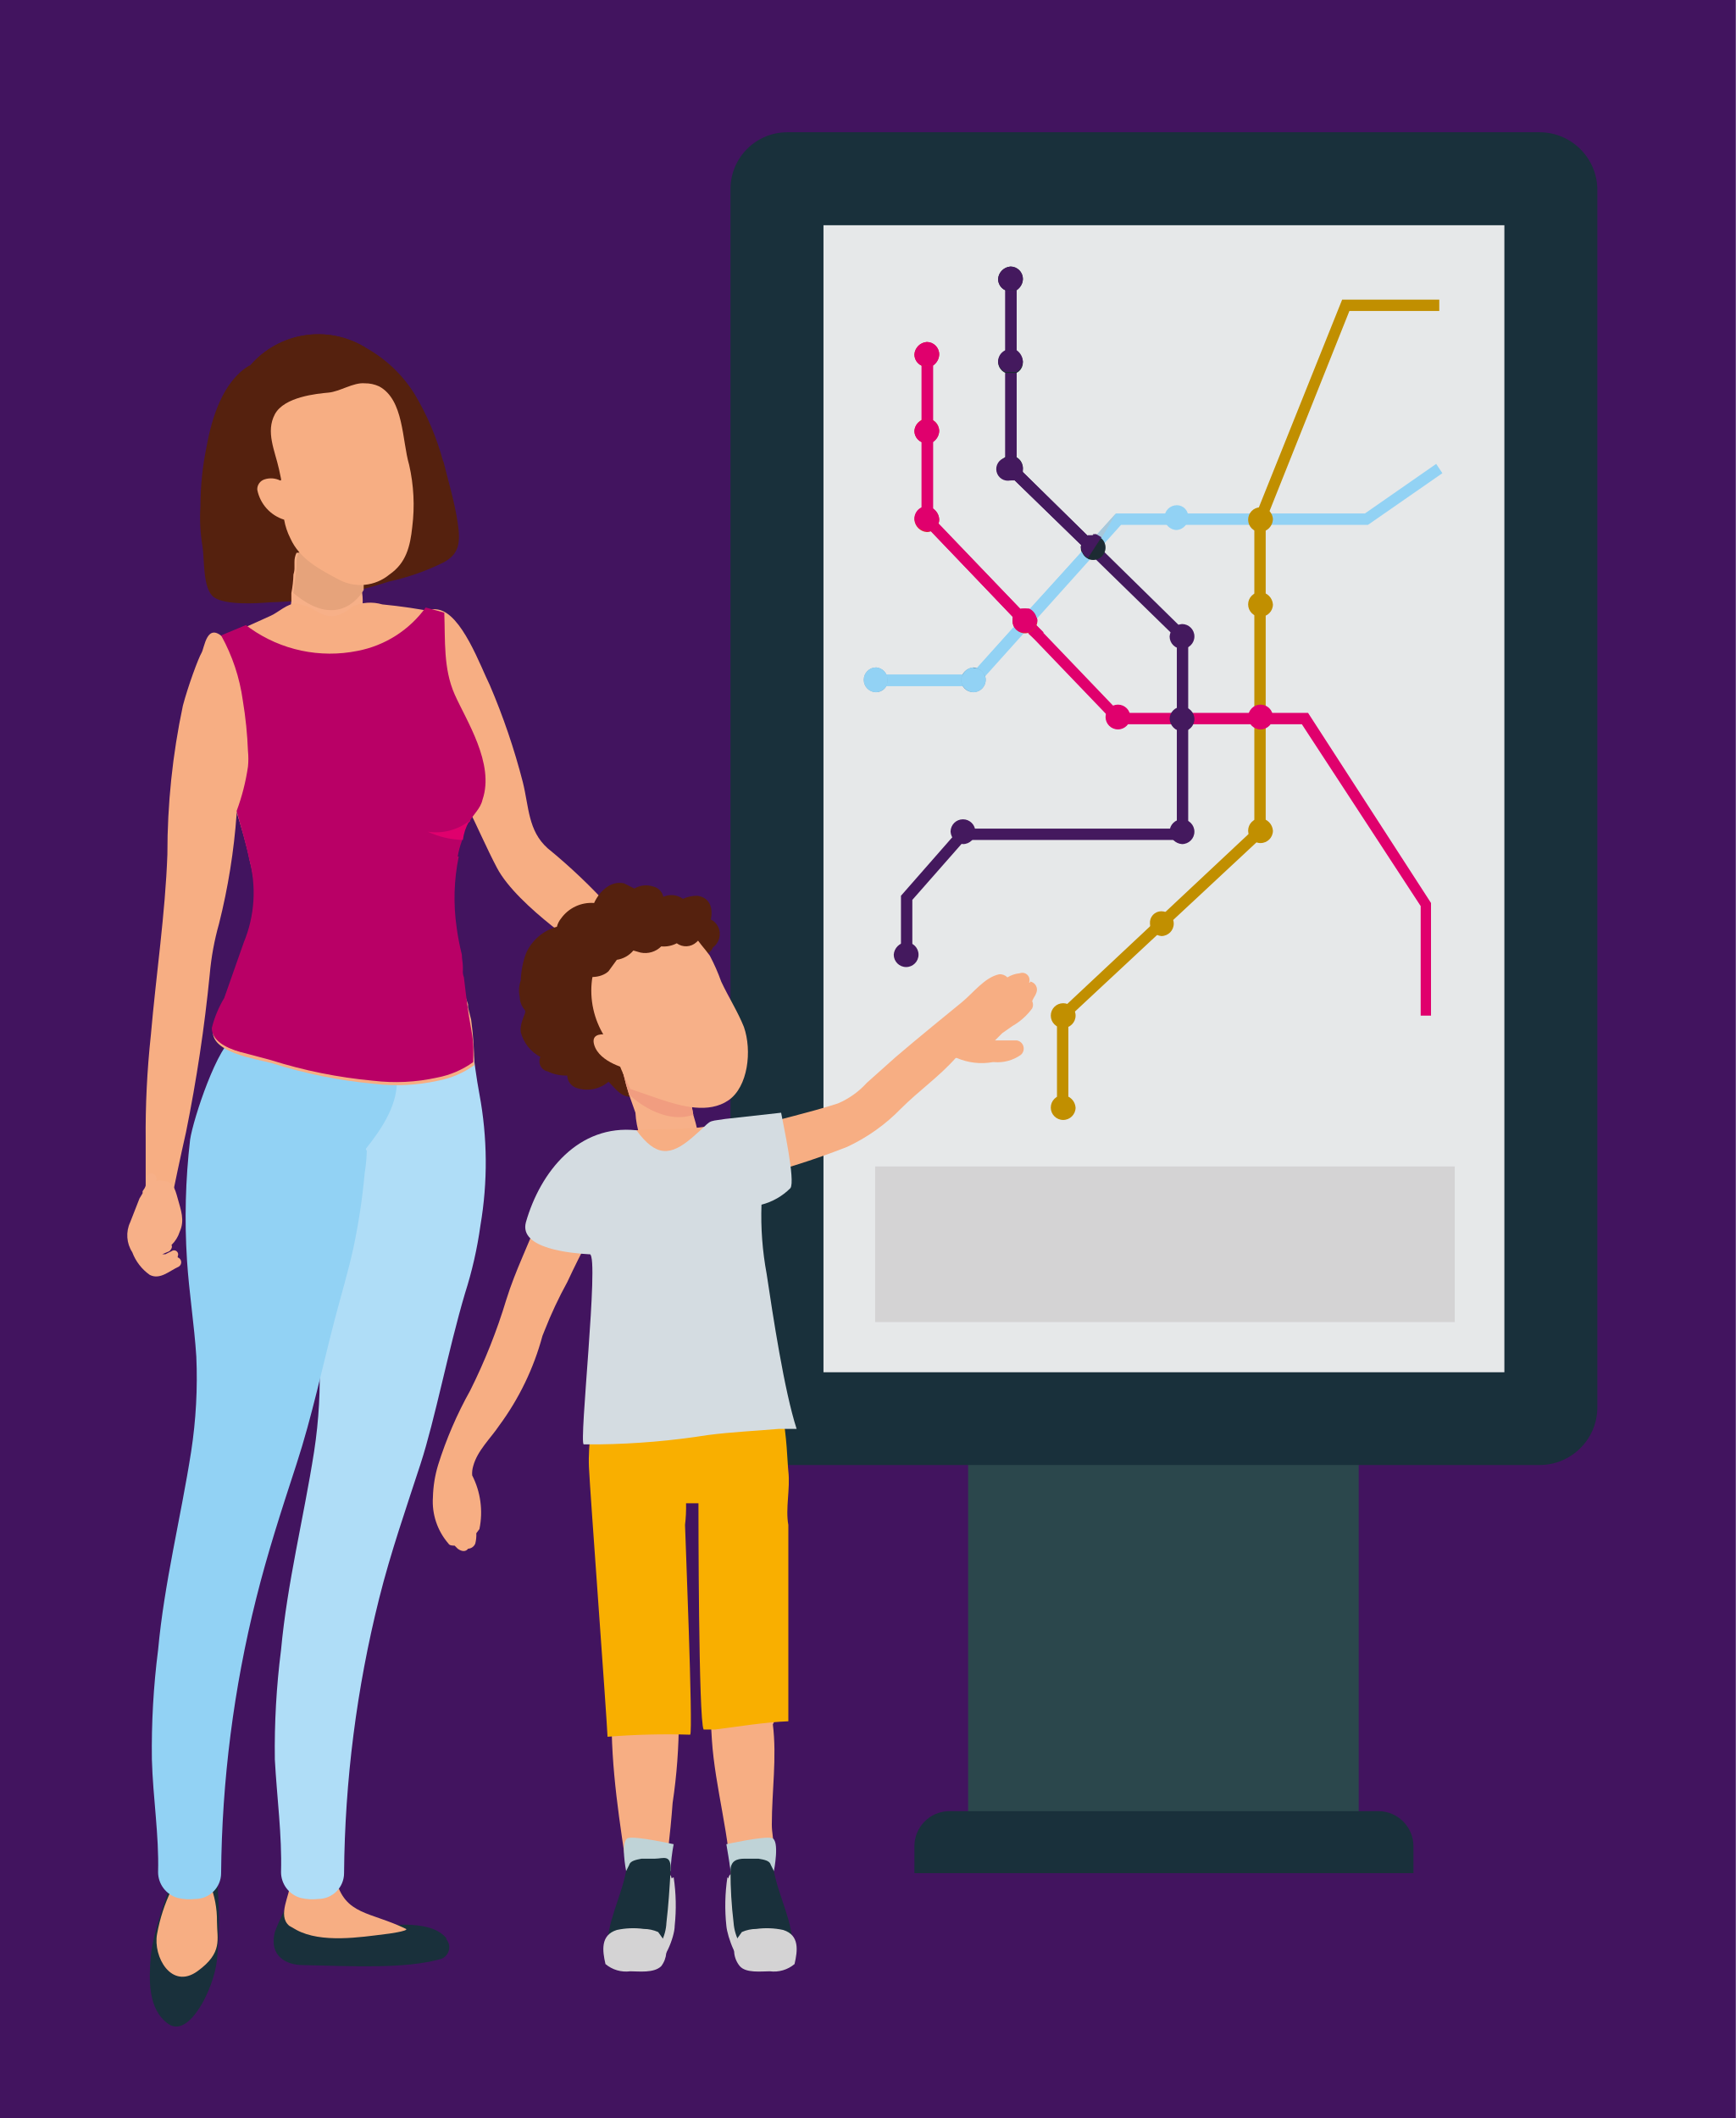
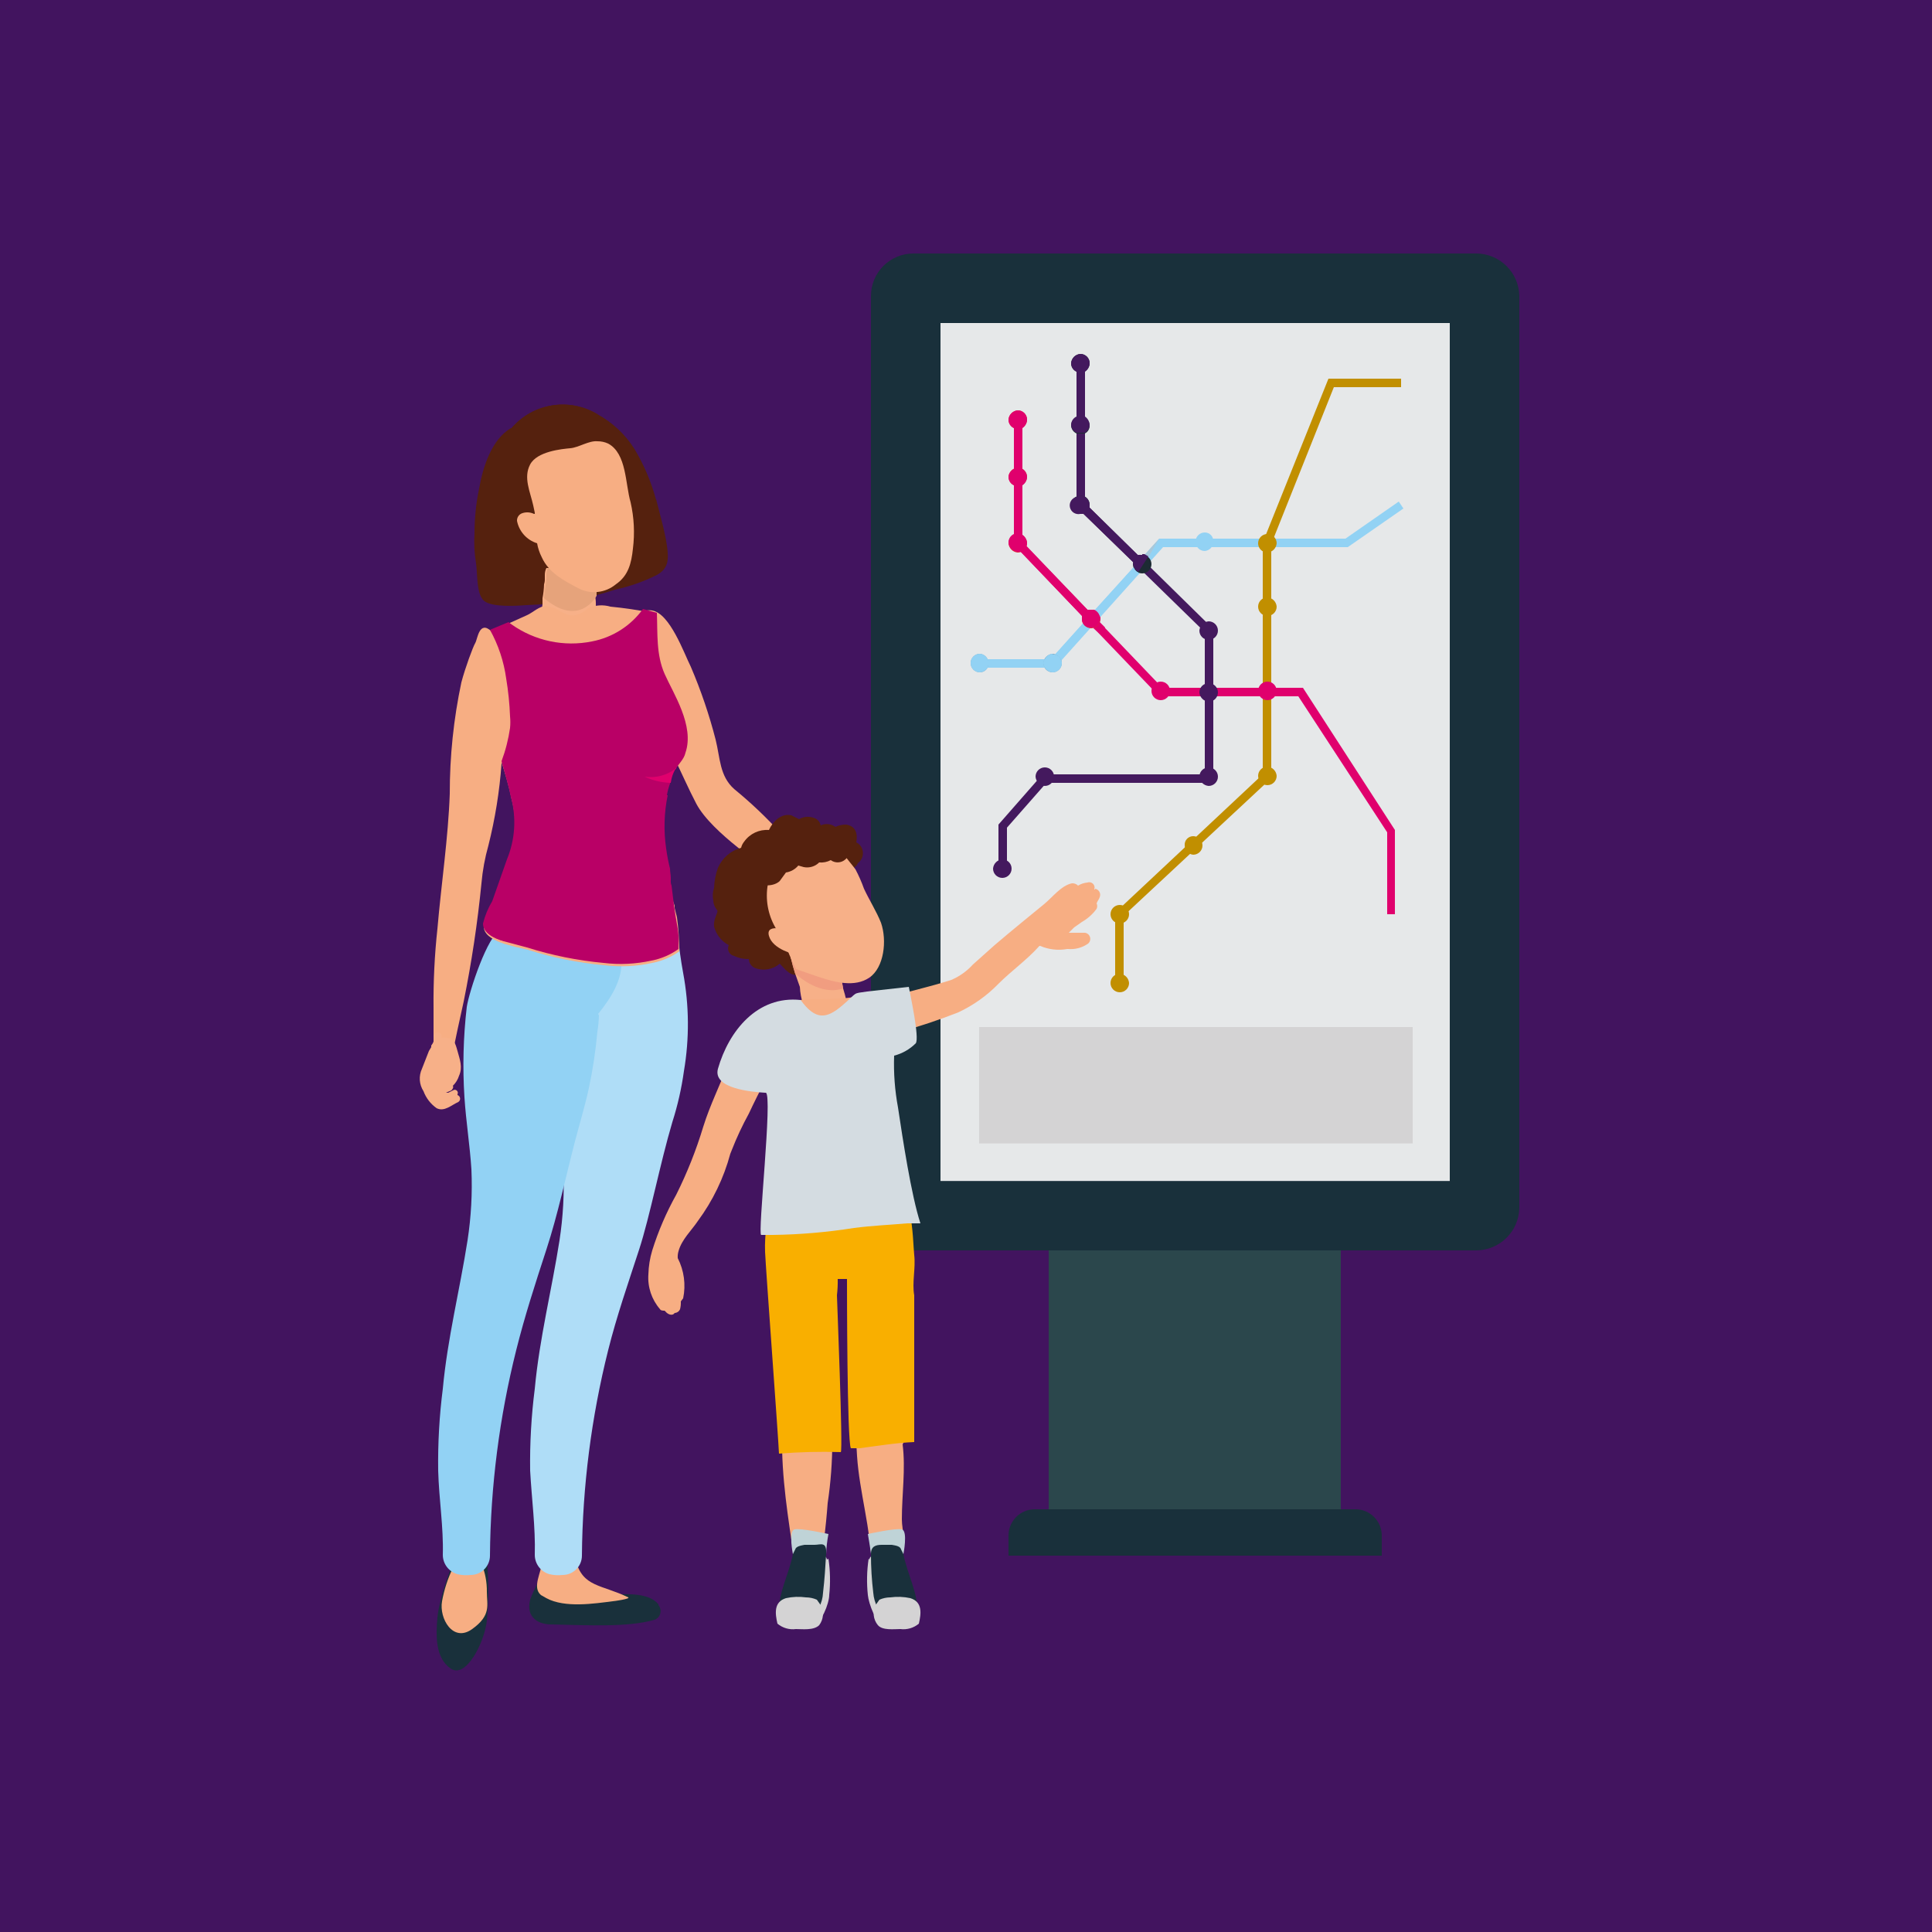
- <svg xmlns="http://www.w3.org/2000/svg" height="205" viewBox="0 0 168 205" width="168">
-   <g fill="none" transform="">
-     <path d="m0 0v205h168v-205z" fill="#42145f" />
-     <g transform="translate(12 12)">
+ <svg xmlns="http://www.w3.org/2000/svg" height="250" viewBox="0 0 250 250" width="250">
+   <g fill="none">
+     <path d="m0 0v250h250v-250z" fill="#42145f" />
+     <g transform="translate(54 32)">
      <path d="m81.7 105.4h37.8v57.99h-37.8z" fill="#2b474c" />
      <path d="m137 129.8h-72.8c-3.038 0-5.5-2.462-5.5-5.5v-118c0-3.038 2.462-5.5 5.5-5.5h72.8c3.054-0 5.545 2.446 5.6 5.5v118c-.055 3.054-2.546 5.5-5.6 5.5" fill="#19303b" />
      <path d="m67.7 9.8h65.9v111.02h-65.9z" fill="#e6e8e9" />
      <path d="m56.6 85.8.3.2c-.3 0-.4.2-.6.3h-.2c-.3-.1-1.1-.2-1-.6s1.2-.1 1.5.2" fill="#f7b088" />
      <path d="m57 88.9c.7-.6 1.9-.9 2-2-.155-.942-.532-1.833-1.1-2.6-.532-.885-1.469-1.448-2.5-1.5-.785-.198-1.591-.298-2.4-.3h-1.9c-.5-.3-.9.5-.4.8h.1c-.204.185-.344.43-.4.7-.3.8.4 1.4.9 1.9s1.5 1.7 2.6 1.8h1.7c.1.2.4.2.6.1l.6-.5-.2.2-.5.5c-.4.2-.2.7.1.8s.4.7.8.4" fill="#f7b088" />
      <path d="m31.2 175.6c-1.6-2-6.3-1.2-8.4-.9-.787.182-1.601.216-2.4.1-.4-.1-2.1-.3-2.1-.8.003-.515-.387-.948-.9-1 .133-.444-.027-.924-.4-1.2h-.1c-.4-.3.1-1.2-.2-1s-1.8 3.3-2.1 4.2c-.6 2.4 1.2 3.2 2.7 3.2 4.8.1 9.9.4 13.4-.6.367-.136.644-.442.744-.82.1-.378.008-.781-.244-1.08" fill="#19303b" />
      <g transform="translate(2 168)">
        <path d="m14.7 6.8c2.4 1.3 6.2.7 8.6.4.1 0 2.3-.3 2-.5-3.5-1.7-5.9-1.3-6.8-4.8-.083-.608-.642-1.033-1.25-.95s-1.033.642-.95 1.25c0-.608-.492-1.1-1.1-1.1s-1.1.492-1.1 1.1c0 1.2-1.3 3.2-.1 4.2z" fill="#f7ae83" />
        <path d="m7 1.9c-.1-.6-.5 1.3-.9 1.3-.833-.117-1.679-.083-2.5.1-.1-.7.2-2.7-.4-2.1s-2.4 5.8-2.6 8.1-.3 5.2 1.7 6.6 4.4-3.4 4.7-6.2c.25-2.594.25-5.206 0-7.8" fill="#19303b" />
      </g>
      <path d="m8.3 170.3c-.3-.6-.8-1-1.5-.6s-.9-.6-1.2-.5-.8 1.2-1 1.7c-.661 1.363-1.132 2.81-1.4 4.3-.4 2.2 1.4 5.4 3.9 3.6s1.9-3.1 1.9-4.8c.016-1.268-.222-2.526-.7-3.7" fill="#f7ae83" />
      <path d="m34.5 106.6c.717-4.206.684-8.506-.1-12.7-.3-1.6-.5-3.2-.7-4.8-.936-.618-1.944-1.122-3-1.5-1.707-.73-3.652-.657-5.3.2l-.5.3c-.73-.238-1.525-.165-2.2.2-1.7.7-2.6 2.5-3.2 4.1-.601 1.92-1.003 3.897-1.2 5.9-.451 3.883-.551 7.799-.3 11.7.2 3.1.7 6.2.9 9.3.136 3.076-.032 6.157-.5 9.2-1 6.4-2.6 12.7-3.2 19.2-.449 3.515-.649 7.057-.6 10.6.2 3.7.7 7.3.6 10.9.002 1.165.778 2.186 1.9 2.5.556.132 1.132.166 1.7.1 1.381 0 2.5-1.119 2.5-2.5.077-8.97 1.219-17.899 3.4-26.6 1.1-4.4 2.6-8.7 4-13s2.7-11.1 4.3-16.5c.689-2.153 1.191-4.361 1.5-6.6" fill="#afddf7" />
      <path d="m23.5 99.4c-.017.704-.084 1.406-.2 2.1-.22 2.453-.587 4.891-1.1 7.3-.5 2.3-1.2 4.6-1.8 6.9-1.2 4.6-2.2 9.4-3.7 14s-2.8 8.6-3.9 13c-2.181 8.701-3.323 17.63-3.4 26.6 0 1.381-1.119 2.5-2.5 2.5-.568.066-1.144.032-1.7-.1-1.122-.314-1.898-1.335-1.9-2.5.1-3.6-.5-7.2-.6-10.9-.049-3.543.151-7.085.6-10.6.6-6.5 2.2-12.8 3.2-19.2.468-3.043.636-6.124.5-9.2-.2-3.1-.7-6.2-.9-9.3-.251-3.901-.151-7.817.3-11.7.3-2 2.7-9.3 4.4-10 .623-.295 1.318-.399 2-.3h.2l.5-.3c1.648-.857 3.593-.93 5.3-.2 1.857.446 3.469 1.593 4.5 3.2v.3l.2-.3c.258-.344.708-.485 1.116-.349.408.136.684.518.684.949h.1c.255-.029.511.053.702.225.191.172.3.417.298.675.2 2.6-1.4 5-3 7" fill="#92d2f4" />
      <path d="m30.9 32.6c.5 2 1.1 4 1.4 6s.1 3-1.3 3.8c-1.714.856-3.528 1.494-5.4 1.9-3.718 1.214-7.591 1.888-11.5 2-1.2.1-4.3.3-5.4-.5s-.9-3.7-1.1-4.9c-.216-1.288-.283-2.597-.2-3.9.002-1.949.203-3.892.6-5.8.5-2.8 1.6-6.3 4.1-7.8h.1c2.763-3.232 7.457-3.993 11.1-1.8 1.959 1.064 3.612 2.613 4.8 4.5 1.237 2.058 2.18 4.28 2.8 6.6" fill="#55210e" />
      <path d="m22.9 47.8c-1.4 1.3-4.4 1.8-5.7 0-.6 0-1.2-.6-1-1.6v-.8c.116-.593.183-1.196.2-1.8.075-.226.109-.463.1-.7v-.5c-.004-.311.064-.62.2-.9h.3v-.5c.4-1.3 1.7-1.1 1.9 0 .329.14.557.445.6.8v.2c.082.293.116.597.1.9h.1c.346-.222.799-.181 1.1.1h.5v-.6c.4-.9 1.5-.5 1.7.4.082.224.116.462.1.7-.082.293-.116.597-.1.9v.7c.087.428.12.864.1 1.3.117.504-.034 1.034-.4 1.4" fill="#f7b088" />
      <path d="m23.3 21.5c.366 1.733-.295 3.522-1.7 4.6-1.523 1.034-3.418 1.362-5.2.9-1.904-.488-3.485-1.812-4.3-3.6h.1c2.763-3.232 7.457-3.993 11.1-1.8" fill="#55210e" />
      <path d="m23.3 43.5c-.082.293-.116.597-.1.9v.7s-2.2 4.2-6.8.3c0-.3.3-2.3.3-2.5v-.5c-.004-.311.064-.62.2-.9h.1l2.5.6 2 .4 1.7.4c.082.224.116.462.1.7" fill="#e6a37b" />
      <path d="m24.7 25.4c-.438-.204-.917-.307-1.4-.3-1.1-.1-2.4.8-3.5.9s-4.3.4-5.2 2.1 0 3.5.4 5.3.1.7.2 1.1h-.1c-.468-.227-1.006-.263-1.5-.1-.433.136-.721.546-.7 1 .268 1.371 1.266 2.485 2.6 2.9.109.626.312 1.233.6 1.8.9 2 2.8 3 4.7 4 1.582.849 3.522.651 4.9-.5 1.6-1.1 2-2.7 2.2-4.6.251-2.002.149-4.033-.3-6-.7-2.4-.5-6.3-2.9-7.6" fill="#f7ae83" />
      <path d="m10.9 65c0-1.8.3-13.8-1.3-15.3s-1.8 1-2.1 1.5-1.3 3.2-1.8 5.1c-1.004 4.734-1.506 9.561-1.5 14.4-.2 5.7-1.1 11.7-1.6 17.5-.366 3.387-.533 6.793-.5 10.2v5.4c0 1 0 2.1.7 2.6s1.6-1.1 1.8-2.2.9-4.4 1.4-6.6c1.025-5.058 1.793-10.164 2.3-15.3.145-1.658.447-3.299.9-4.9.874-3.477 1.442-7.024 1.7-10.6z" fill="#f7ae83" />
      <path d="m41.4 77.6 1.3 1c1.7 1.4 3.4 2.8 5.1 4s4.3 4 4.9 2 .1-.6-.1-1.3c-1.2-2.7-3.5-5.2-5.5-7.4-1.884-2.084-3.924-4.023-6.1-5.8-1.9-1.7-1.8-4-2.4-6.4-.826-3.21-1.896-6.353-3.2-9.4-.9-1.8-2.7-6.9-5-7.3s-1.3 2.6-.5 3c-.332 1.95-.366 3.94-.1 5.9-.133.244-.169.53-.1.8.79 3.229 1.965 6.351 3.5 9.3 1 2 1.9 4.1 2.9 6s3.3 4 5.3 5.6" fill="#f7ae83" />
      <path d="m33.3 85.2c-.5-1.5-1.2-3-1.8-4.5-.533-1.748-.769-3.574-.7-5.4.2-3.4 1.2-6.6 1.8-9.9 0-.2.1-.4.1-.6v-1.1c.016-.403-.017-.806-.1-1.2v-.4c-.3-1.6-.8-3.1-1.2-4.7-1.023-3.262-1.364-6.7-1-10.1-1.785-.357-3.588-.624-5.4-.8-.96-.281-1.988-.21-2.9.2-.449.43-1.0.739-1.6.9-1.2.2-1.8-.5-2.7-.9l-1.1-.3c-.9 0-1.8.9-2.5 1.2l-5.1 2.3c-.851.252-1.452 1.013-1.5 1.9-.1 1.3.6 2.6.8 3.9.153 1.821.454 3.627.9 5.4.8 3.5 2.2 6.8 2.9 10.3.739 2.68.563 5.531-.5 8.1l-1.9 5.4c-.543.901-.948 1.879-1.2 2.9-.1 2.1 4.2 2.7 5.7 3.1 3.219 1.02 6.538 1.691 9.9 2 2.069.252 4.165.15 6.2-.3 1.262-.239 2.457-.751 3.5-1.5-0-1.472-.1-2.942-.3-4.4l-.3-1.2" fill="#f7ae83" />
      <path d="m32.4 70.9c-.468 2.271-.536 4.606-.2 6.9.118.875.285 1.743.5 2.6 0 .4.1.8.1 1.2v.3c-.023.238.011.478.1.7.2 1.7.4 3.4.7 5s.2 2.1.2 3.2c-1.043.749-2.238 1.261-3.5 1.5-2.035.45-4.131.552-6.2.3-3.362-.309-6.681-.98-9.9-2l-3-.8c-1.4-.4-2.7-1.1-2.7-2.3.252-1.021.657-1.999 1.2-2.9l1.9-5.4c1.063-2.569 1.239-5.42.5-8.1-.3-1.5-.8-3.1-1.2-4.6.518-1.39.887-2.832 1.1-4.3.05-.499.05-1.001 0-1.5-.062-1.642-.229-3.279-.5-4.9-.303-2.212-1.015-4.348-2.1-6.3l2.4-1 .4.3c3.015 2.136 6.778 2.932 10.4 2.2 2.655-.507 5.016-2.01 6.6-4.2l1.8.5c.1 2.7-.1 5.4 1 7.9s3.9 6.7 2.7 10.2c-.2.9-.9 1.4-1.3 2.2h-.1c-.318.554-.522 1.166-.6 1.8-.18.486-.314.989-.4 1.5" fill="#b90066" />
      <path d="m33.5 67.5h-.1c-.318.554-.522 1.166-.6 1.8-1.176-.031-2.333-.304-3.4-.8 1.46.221 2.946-.178 4.1-1.1" fill="#e0006d" />
      <path d="m14.6 69.7c.7 3.4.9 8.9 0 11.1l-3.3 9c-1.4-.4-2.7-1.1-2.7-2.3.252-1.021.657-1.999 1.2-2.9l1.9-5.4c1.063-2.569 1.239-5.42.5-8.1-.3-1.5-.8-3.1-1.2-4.6.518-1.39.887-2.832 1.1-4.3-.1.5.2 5.9 2.5 6.2 1.327.187 2.673.187 4 0-1.062 1.026-2.538 1.505-4 1.3" fill="#b90066" />
      <g fill="#f7b088" transform="translate(0 101)">
        <path d="m3.3 6.3c.3.1.1.8 0 1.2v.2l-.6.3v-.3c-.1-.4 0-1.5.6-1.4" />
        <path d="m5.2 8.6c.086-.167.045-.371-.099-.491-.144-.12-.352-.124-.501-.009l-.6.3h-.3l.7-.3c.2-.2.3-.4.2-.6.371-.36.646-.807.8-1.3.5-1.1.1-2.1-.2-3.2s-.5-1.6-1.3-1.7-.5 0-.8 0c.102-.21.045-.463-.138-.609s-.442-.146-.624 0-.24.398-.138.609c-.021.244-.089.482-.2.7l-.2.3v.2l-.3.5-.9 2.3c-.437.937-.362 2.032.2 2.9.332.888.924 1.655 1.7 2.2 1 .5 1.9-.4 2.8-.8.165-.101.258-.289.236-.482s-.152-.356-.336-.418" />
      </g>
      <path d="m62.9 154.7c-.567-4.752-.534-9.556.1-14.3.8-6.4 1-12.3-.4-18.7-.369-.501-.848-.911-1.4-1.2-.389-.237-.864-.284-1.292-.128-.428.156-.762.497-.908.928-.373-.005-.733.139-1 .4l-.6.8c-.636-.289-1.387-.024-1.7.6l-.3.5c-.356-.387-.88-.573-1.4-.5-.251-.434-.592-.809-1-1.1l-3-1.5c-.75-.42-1.559-.723-2.4-.9-1.9 4.7-2.7 8.4-1.6 13.5.753 2.765 1.354 5.569 1.8 8.4.6 4-.6 8.1-.6 12.1-.1 5.6.8 10.9 1.6 16.3v.6c.052.513.485.903 1 .9h.3c.415.226.924.186 1.3-.1.382-.281.719-.618 1-1 .4-.6.2-2.8.3-3.6s.3-2.8.4-4.2c.402-2.681.603-5.389.6-8.1-.1-2.8-.2-5.7-.1-8.5s.3-4.2.4-6.3-.2-5.1.1-7.6c-.1.6 2.1.6 2.2 2s.1 5.7.1 8.5v.3c0 4.5.2 9 .5 13.6s1.8 9.5 1.9 14.3c.7 1.1 1.8 1.1 3.2-1.3s.7-3.2.7-4.8c0-3.2.5-6.5.1-9.7z" fill="#f7ae83" />
      <path d="m46.8 156.1c2.661-.217 5.332-.283 8-.2.3-.3-.5-19.9-.5-20.3.083-.697.116-1.399.1-2.1h1.2c0 1 0 21 .5 21.9h1.1c2.4-.3 4.7-.7 7.1-.8v-19c-.3-1.6.2-3.5 0-5.2s-.1-10.3-4.1-10.2c-1.5.1-3 .7-4.5.9-1.179.281-2.388.416-3.6.4h-3.1c-.68-.04-1.361.062-2 .3-.424-.141-.892-.054-1.237.23-.345.284-.52.726-.463 1.17.1 2.3-.4 4.5-.3 6.8s1.7 23.8 1.8 26.1" fill="#f9af00" />
      <path d="m50.8 75.5h-.8l.3-.2c.4-.1.5 0 .5.3" fill="#4d2a1d" />
      <path d="m48.1 75.1-.2.4h-.8c.181-.254.421-.461.7-.6.4-.1.4.1.3.2" fill="#4d2a1d" />
      <path d="m57.5 77.7c-.147-.306-.394-.553-.7-.7.2-1 0-2.1-1.3-2.3-.483-.007-.962.096-1.4.3-.551-.403-1.277-.48-1.9-.2-.107-.501-.499-.893-1-1-.601-.195-1.257-.122-1.8.2l-1-.5c-1.3-.3-2.4.8-2.9 1.9-1.256-.094-2.469.475-3.2 1.5-.192.233-.329.507-.4.8-1.342.368-2.445 1.324-3 2.6-.301.835-.47 1.713-.5 2.6-.183.513-.218 1.068-.1 1.6.005.355.109.701.3 1 .2.3.3.3.2.6s-.5 1.1-.4 1.8c.269 1.031.958 1.902 1.9 2.4-.128.276-.124.596.012.869.136.273.389.468.688.531.592.284 1.244.421 1.9.4.016.55.376 1.031.9 1.2 1.067.359 2.244.131 3.1-.6.5.5 1 1.2 1.7 1.4s1-.1 1.5-.4c.377-.27.779-.504 1.2-.7h.1c1.7-.4 1.6-2.5.1-3.2s-4.2-2.7-4.7-5.4c-.133-.994-.166-1.999-.1-3-.011-.484.092-.963.3-1.4.045-.221.194-.408.4-.5.524-.169.884-.65.9-1.2.231.168.517.24.8.2.415-.014.793-.241 1-.6v.2c-.1.7.4 1.2 1.1.9.309-.19.553-.469.7-.8h1.1c-.05.252.025.512.2.7.189.252.485.4.8.4s.611-.148.8-.4l.5.2h-.1c-.5.4 0 1.3.6 1.3.282.114.605.033.8-.2.185-.118.325-.294.4-.5.631-.456.842-1.3.5-2" fill="#55210e" />
      <path d="m55.8 99.1c-.034.795-.616 1.46-1.4 1.6-1.3.3-2.6.4-3.5-.7-.833-1.287-1.316-2.769-1.4-4.3l-.6-1.7-.3-1-.3-1.2v-.3l-.2-.4c-1.1-1.9 1.9-3.5 3-1.6v.2c.802-.458 1.824-.192 2.3.6.807 1.785 1.378 3.668 1.7 5.6.329 1.044.563 2.115.7 3.2" fill="#f7b088" />
      <path d="m55.1 95.9c-2.9 1-5.8-1.6-5.8-1.6l-.4-.3-.3-1-.3-1.2v-.3l-.2-.4c-1.1-1.9 1.9-3.4 3-1.6v.2c.802-.458 1.824-.192 2.3.6.807 1.785 1.378 3.668 1.7 5.6" fill="#f19d80" />
      <path d="m60 87.4c-.6-1.5-1.5-2.9-2.2-4.4-.306-.859-.674-1.694-1.1-2.5-.5-.7-1.1-1.3-1.5-2-.279-.715-1.082-1.072-1.8-.8l-.4.2c-.822-.454-1.781-.596-2.7-.4-2.623.526-4.628 2.651-5 5.3-.253 1.917.172 3.862 1.2 5.5.411.345.722.794.9 1.3.448 1.301.982 2.57 1.6 3.8l2.9 1c2.1.7 4.7 1.4 6.6.1s2.3-4.8 1.5-7.1" fill="#f7b088" />
      <path d="m48.3 88.5s-3.3-1.2-2.8.6 3.4 2.4 3.4 2.4z" fill="#f7b088" />
      <path d="m61.7 103.9.2-.5-1.6-2.2c-.981-1.426-1.692-3.018-2.1-4.7-2.4 1.1-6.2.6-8.6.9-1.762.014-3.488.497-5 1.4-1.27.821-2.304 1.958-3 3.3-.612 1.22-1.114 2.491-1.5 3.8-.9 2.5-2.2 5-3.1 7.9-.914 3.028-2.085 5.972-3.5 8.8-1.278 2.287-2.316 4.7-3.1 7.2-.304 1.006-.472 2.049-.5 3.1-.116 1.64.423 3.258 1.5 4.5.1.2.4.2.6.2l.3.3c.4.3.8.3 1 0 .311-.016.584-.211.7-.5.083-.327.116-.664.1-1l.3-.4c.366-1.762.119-3.597-.7-5.2-.022-.304.012-.609.1-.9.4-1.5 1.7-2.7 2.5-3.9 1.931-2.612 3.356-5.563 4.2-8.7l.2-.5c.631-1.612 1.366-3.182 2.2-4.7.7-1.5 1.4-2.9 2.2-4.4.2 2.2.5 4.3.6 6.5l.3 4.4c.046 1.405.905 2.654 2.2 3.2 1.241.334 2.543.369 3.8.1.699-.127 1.374-.364 2-.7l1-.2c1.5-.3 4.5 0 6.5-.7-.744-3.486-1.146-7.036-1.2-10.6.1-2.2.1-3.8 1.4-5.7" fill="#f7ae83" />
      <path d="m87.7 83.1h-.1c.095-.257.032-.545-.161-.739-.194-.194-.482-.257-.739-.161-.425.04-.836.177-1.2.4-.208-.215-.502-.325-.8-.3-1.4.3-2.5 1.8-3.6 2.7s-4.3 3.5-6.4 5.3l-2.8 2.5c-.777.862-1.733 1.544-2.8 2-2.8.9-5.9 1.6-8.8 2.4-.64.039-1.282-.029-1.9-.2-.588-.165-1.218.044-1.591.527-.374.483-.417 1.145-.109 1.673-.257.344-.365.776-.3 1.2l.2 1c.149.694.793 1.166 1.5 1.1l.9 1.1c.268.465.763.752 1.3.752s1.032-.287 1.3-.752c.418-.643.722-1.354.9-2.1 2.543-.697 5.047-1.532 7.5-2.5 1.944-.906 3.707-2.16 5.2-3.7 1.7-1.7 3.7-3.1 5.3-4.9h.1c1.102.475 2.319.614 3.5.4h.1c.922.083 1.844-.165 2.6-.7.239-.203.336-.527.25-.829-.086-.301-.34-.525-.65-.571h-2.1l.7-.7 1-.7c.746-.427 1.393-1.006 1.9-1.7.108-.221.108-.479 0-.7.1-.3.3-.5.4-.8.095-.225.082-.481-.034-.695-.117-.214-.325-.363-.566-.405" fill="#f7ae83" />
      <path d="m65.1 126.3h-1.7c-2.3.2-4.6.3-6.9.6-3.474.552-6.983.853-10.5.9h-1.5c-.5 0 1.5-18.1.6-18.4h-.1c-1.6-.1-6.8-.5-6.1-3.1 1.4-4.9 5.1-9.5 10.7-8.9 1.9 2.6 3.3 2.5 5.4.7s1.2-1.5 3.2-1.8l5.4-.6c.2 1.1 1.4 6.6.9 7.3-.773.775-1.74 1.328-2.8 1.6-.079 2.245.089 4.492.5 6.7.6 4 1.7 11.3 2.9 15" fill="#d4dce1" />
      <path d="m52.9 169.1c.033-.873.133-1.742.3-2.6 0 0-3.6-.8-4.4-.6s-.2 3.2-.2 3.2z" fill="#bfd3d7" />
      <path d="m53 169.8c-.1-.9-1.6-.5-1.4.4v.3c0 .3.1.6.1.9v2.3c-.1.8-.1 1.5-.2 2.2v.6c-.7.2-.9 1.3-.1 1.5s1.9-2.5 1.9-3.6c.167-1.565.133-3.144-.1-4.7" fill="#d4d3d4" />
      <path d="m50.1 167.9c-.5.1-1.1.2-1.2.6l-.3.6c-.5 2.6-1.9 5-1.8 7.5l.3.4c.934.991 2.431 1.199 3.6.5 1.079-.807 1.739-2.054 1.8-3.4.2-1.7.3-3.3.4-5s-.7-1.2-1.5-1.2z" fill="#19303b" />
      <path d="m51.7 175c-.441-.195-.918-.298-1.4-.3-.866-.118-1.746-.085-2.6.1-1.6.5-1.4 2-1.1 3.3.666.56 1.537.814 2.4.7.8 0 2.3.2 3-.5.573-.752.651-1.77.2-2.6z" fill="#d4d3d4" />
      <path d="m58.7 169.1c0-.3-.4-2.6-.4-2.6s3.6-.8 4.4-.6.2 3.2.2 3.2z" fill="#bfd3d7" />
      <path d="m58.5 169.8c.1-.9 1.6-.5 1.4.4v1.2c-.101.763-.101 1.537 0 2.3-.038.739.029 1.48.2 2.2v.6h.1c.6.2.8 1.3 0 1.5s-1.8-2.5-1.9-3.6c-.167-1.565-.133-3.144.1-4.7" fill="#d4d3d4" />
      <path d="m61.4 167.9c.6.1 1.1.2 1.2.6l.3.6c.5 2.6 1.9 5 1.8 7.5l-.2.4c-.967 1.007-2.501 1.215-3.7.5-1.048-.833-1.7-2.065-1.8-3.4-.2-1.659-.3-3.329-.3-5 0-1 .6-1.2 1.4-1.2z" fill="#19303b" />
      <path d="m59.8 175c.441-.195.918-.298 1.4-.3.866-.118 1.746-.085 2.6.1 1.6.5 1.4 2 1.1 3.3-.666.56-1.537.814-2.4.7-.8 0-2.3.2-2.9-.5-.605-.731-.723-1.75-.3-2.6z" fill="#d4d3d4" />
      <path d="m55.8 76.7c-.265-.113-.571-.075-.8.1-1-.2-2.2-.4-2.9.1l-1.1-.2c-.336.028-.654.169-.9.4h-.8c-1.1-.6-2.8-.2-2.9 1-.301.153-.547.399-.7.7-.858.121-1.584.694-1.9 1.5-.276.215-.42.559-.379.906.041.348.261.649.579.794.5.8 2.2.7 2.9 0l.8-1.1c.625-.095 1.194-.415 1.6-.9l.7.2c.725.149 1.477-.076 2-.6.518.047 1.039-.057 1.5-.3.576.424 1.372.382 1.9-.1.6-.5 1.4-2.1.4-2.5" fill="#55210e" />
      <path d="m124.8 169.3h-48.3l0-2.6c-.001-1.839 1.461-3.346 3.3-3.4h41.6c1.878 0 3.4 1.522 3.4 3.4z" fill="#19303b" />
      <path d="m126.5 86.3h-1v-10.6l-11.5-17.6h-18l-18.8-19.6v-17.2h1.1v16.8l18.1 18.9h18.2l11.9 18.4z" fill="#e0006d" />
      <path d="m91.4 95.2h-1.1v-9.1l19.1-17.9v-30l8.5-21.2h9.4v1.1h-8.7l-8.1 20.3v30.3l-19.1 17.8z" fill="#c18f00" />
      <path d="m76.3 80.4h-1.1v-5.7l5.7-6.5h21v-18.4l-16.6-16.2v-18.6h1.1v18.1l16.6 16.3v19.9h-21.6l-5.1 5.8z" fill="#44195e" />
      <path d="m82.5 54.4h-10.1v-1.1h9.6l14-15.6h24.1l6.9-4.8.6.9-7.2 5h-23.9z" fill="#92d2f4" />
      <path d="m78.9 38.3c0 .663-.537 1.2-1.2 1.2-.642-.048-1.152-.558-1.2-1.2 0-.663.537-1.2 1.2-1.2s1.2.537 1.2 1.2" fill="#df233c" />
      <path d="m78.9 22.3c0 .663-.537 1.2-1.2 1.2s-1.2-.537-1.2-1.2c.048-.642.558-1.152 1.2-1.2.663 0 1.2.537 1.2 1.2" fill="#df233c" />
      <path d="m87 15c0 .663-.537 1.2-1.2 1.2s-1.2-.537-1.2-1.2c.048-.642.558-1.152 1.2-1.2.318 0 .623.126.849.351.225.225.351.53.351.849" fill="#1d2b33" />
      <path d="m87 23.1c.001.31-.128.606-.357.815-.228.209-.535.313-.843.285-.626.002-1.148-.477-1.2-1.1 0-.663.537-1.2 1.2-1.2s1.2.537 1.2 1.2" fill="#1d2b33" />
      <path d="m87 33.3c0 .663-.537 1.2-1.2 1.2s-1.2-.537-1.2-1.2c.048-.642.558-1.152 1.2-1.2.663 0 1.2.537 1.2 1.2" fill="#1d2b33" />
      <path d="m95 41c0 .663-.537 1.2-1.2 1.2s-1.2-.537-1.2-1.2c.048-.642.558-1.152 1.2-1.2.663 0 1.2.537 1.2 1.2" fill="#1d2b33" />
      <path d="m103.6 49.6c0 .663-.537 1.2-1.2 1.2s-1.2-.537-1.2-1.2c.048-.642.558-1.152 1.2-1.2.663 0 1.2.537 1.2 1.2" fill="#44195e" />
      <path d="m103.6 57.6c0 .663-.537 1.2-1.2 1.2-.642-.048-1.152-.558-1.2-1.2 0-.663.537-1.2 1.2-1.2s1.2.537 1.2 1.2" fill="#44195e" />
      <path d="m103.6 68.5c0 .663-.537 1.2-1.2 1.2-.642-.048-1.152-.558-1.2-1.2 0-.663.537-1.2 1.2-1.2s1.2.537 1.2 1.2" fill="#44195e" />
      <path d="m82.4 68.5c0 .663-.537 1.2-1.2 1.2-.642-.048-1.152-.558-1.2-1.2 0-.663.537-1.2 1.2-1.2s1.2.537 1.2 1.2" fill="#44195e" />
      <path d="m76.9 80.4c0 .663-.537 1.2-1.2 1.2s-1.2-.537-1.2-1.2c.048-.642.558-1.152 1.2-1.2.663 0 1.2.537 1.2 1.2" fill="#44195e" />
-       <path d="m92.1 95.2c0 .663-.537 1.2-1.2 1.2s-1.2-.537-1.2-1.2.537-1.2 1.2-1.2c.642.048 1.152.558 1.2 1.2" fill="#c18f00" />
-       <path d="m92.1 86.3c0 .663-.537 1.2-1.2 1.2-.663-0-1.2-.537-1.2-1.2s.537-1.2 1.2-1.2c.663 0 1.2.537 1.2 1.2" fill="#c18f00" />
-       <path d="m101.6 77.4c0 .663-.537 1.2-1.2 1.2-.623-.052-1.102-.574-1.1-1.2-.028-.309.075-.615.285-.843.209-.228.506-.358.815-.357.663 0 1.2.537 1.2 1.2" fill="#c18f00" />
-       <path d="m111.2 68.4c0 .663-.537 1.2-1.2 1.2s-1.2-.537-1.2-1.2.537-1.2 1.2-1.2c.642.048 1.152.558 1.2 1.2" fill="#c18f00" />
-       <path d="m111.2 46.5c0 .663-.537 1.2-1.2 1.2s-1.2-.537-1.2-1.2.537-1.2 1.2-1.2c.642.048 1.152.558 1.2 1.2" fill="#c18f00" />
-       <path d="m111.2 38.3c-.048.642-.558 1.152-1.2 1.2-.663 0-1.2-.537-1.2-1.2s.537-1.2 1.2-1.2 1.2.537 1.2 1.2" fill="#c18f00" />
+       <g fill="#c18f00">
+         <path d="m92.1 95.2c0 .663-.537 1.2-1.2 1.2s-1.2-.537-1.2-1.2.537-1.2 1.2-1.2c.642.048 1.152.558 1.2 1.2" />
+         <path d="m92.1 86.3c0 .663-.537 1.2-1.2 1.2-.663-0-1.2-.537-1.2-1.2s.537-1.2 1.2-1.2c.663 0 1.2.537 1.2 1.2" />
+         <path d="m101.6 77.4c0 .663-.537 1.2-1.2 1.2-.623-.052-1.102-.574-1.1-1.2-.028-.309.075-.615.285-.843.209-.228.506-.358.815-.357.663 0 1.2.537 1.2 1.2" />
+         <path d="m111.2 68.4c0 .663-.537 1.2-1.2 1.2s-1.2-.537-1.2-1.2.537-1.2 1.2-1.2c.642.048 1.152.558 1.2 1.2" />
+         <path d="m111.2 46.5c0 .663-.537 1.2-1.2 1.2s-1.2-.537-1.2-1.2.537-1.2 1.2-1.2c.642.048 1.152.558 1.2 1.2" />
+         <path d="m111.2 38.3c-.048.642-.558 1.152-1.2 1.2-.663 0-1.2-.537-1.2-1.2s.537-1.2 1.2-1.2 1.2.537 1.2 1.2" />
+       </g>
      <path d="m103 38.1c.002.626-.477 1.148-1.1 1.2-.663 0-1.2-.537-1.2-1.2s.537-1.2 1.2-1.2c.31-.001.606.128.815.357.209.228.313.535.285.843" fill="#92d2f4" />
      <path d="m83.4 53.8c0 .663-.537 1.2-1.2 1.2-.318 0-.623-.126-.849-.351-.225-.225-.351-.53-.351-.849.048-.642.558-1.152 1.2-1.2.663 0 1.2.537 1.2 1.2" fill="#79abc9" />
      <path d="m73.9 53.8c.028.309-.075.615-.285.843-.209.228-.506.358-.815.357-.663 0-1.2-.537-1.2-1.2s.537-1.2 1.2-1.2c.623.052 1.102.574 1.1 1.2" fill="#79abc9" />
      <path d="m78.9 29.7c0 .663-.537 1.2-1.2 1.2s-1.2-.537-1.2-1.2c.048-.642.558-1.152 1.2-1.2.663 0 1.2.537 1.2 1.2" fill="#df233c" />
      <path d="m88.4 48.1c0 .663-.537 1.2-1.2 1.2s-1.2-.537-1.2-1.2.537-1.2 1.2-1.2c.642.048 1.152.558 1.2 1.2" fill="#df233c" />
      <g fill="#e0006d">
        <path d="m97.4 57.4c0 .663-.537 1.2-1.2 1.2s-1.2-.537-1.2-1.2.537-1.2 1.2-1.2 1.2.537 1.2 1.2" />
        <path d="m111.2 57.4c0 .663-.537 1.2-1.2 1.2s-1.2-.537-1.2-1.2.537-1.2 1.2-1.2 1.2.537 1.2 1.2" />
        <path d="m78.3 23.4h-1.1v5.3l.5-.2.6.2z" />
        <path d="m78.3 30.8h-1.1v6.4h1.1z" />
        <path d="m78.8 38.7c-.122.323-.377.578-.7.7l7.9 8.3c.19-.309.469-.553.8-.7z" />
        <path d="m88.3 48.5c-.099.394-.406.701-.8.8l.9.8.6-.9z" />
      </g>
      <path d="m86.4 16.1h-1.1v5.9h1.1z" fill="#44195e" />
      <path d="m86.4 24.1h-1.1v8.2l.5-.2.6.2z" fill="#44195e" />
      <path d="m87 33.7c-.16.355-.445.64-.8.8l6.5 6.3c.028-.384.256-.726.6-.9z" fill="#44195e" />
      <path d="m96 37.7-1.9 2.1.5.3z" fill="#a7c8db" />
      <path d="m92.7 41.4-5.1 5.6c.337.155.591.446.7.8l4.6-5.1.4-.6c-.279-.152-.492-.401-.6-.7" fill="#92d2f4" />
      <path d="m86.1 48.7-3.6 4c.379.061.69.333.8.7l3.7-4.1c-.384-.028-.726-.256-.9-.6" fill="#92d2f4" />
      <path d="m81.2 53.3h-7.4c.095.148.131.327.1.5.015.205-.02.411-.1.6h7.4c-.112-.182-.18-.387-.2-.6.007-.185.078-.361.2-.5" fill="#92d2f4" />
      <path d="m77.7 37.1h-.5c-.43.197-.704.627-.7 1.1.048.642.558 1.152 1.2 1.2h.4c.323-.122.578-.377.7-.7.068-.122.102-.26.1-.4-.016-.441-.238-.848-.6-1.1h-.6" fill="#e0006d" />
      <path d="m77.7 21.1c-.642.048-1.152.558-1.2 1.2-.004.473.27.903.7 1.1h1.1c.362-.252.584-.659.6-1.1 0-.663-.537-1.2-1.2-1.2" fill="#e0006d" />
      <path d="m85.8 13.8c-.642.048-1.152.558-1.2 1.2-.004.473.27.903.7 1.1h1.1c.362-.252.584-.659.6-1.1 0-.663-.537-1.2-1.2-1.2" fill="#44195e" />
      <path d="m85.8 21.9h-.5c-.43.197-.704.627-.7 1.1.034.436.302.819.7 1h1.1c.347-.22.569-.591.6-1-.016-.441-.238-.848-.6-1.1z" fill="#44195e" />
      <path d="m85.8 32.1-.5.2c-.608.138-.988.742-.85 1.35.138.608.742.988 1.35.85h.4c.355-.16.64-.445.8-.8v-.4c-.031-.409-.253-.78-.6-1z" fill="#44195e" />
      <path d="m93.8 39.8h-.5c-.344.174-.572.516-.6.9 0 .1-.1.1-.1.2s.1.3.1.4c.108.299.321.548.6.7l1.3-2-.5-.3h-.3" fill="#44195e" />
      <path d="m82.2 52.6c-.436.034-.819.302-1 .7-.122.139-.193.315-.2.5.02.213.088.418.2.6.22.347.591.569 1 .6.663 0 1.2-.537 1.2-1.2.015-.141-.02-.283-.1-.4-.11-.367-.421-.639-.8-.7h-.3" fill="#92d2f4" />
      <path d="m72.8 52.6c-.663 0-1.2.537-1.2 1.2s.537 1.2 1.2 1.2c.409-.031.78-.253 1-.6.08-.189.115-.395.1-.6.031-.173-.005-.352-.1-.5-.181-.398-.564-.666-1-.7" fill="#92d2f4" />
      <path d="m77.7 28.5-.5.2c-.398.181-.666.564-.7 1-.004.473.27.903.7 1.1h1.1c.362-.252.584-.659.6-1.1-.031-.409-.253-.78-.6-1z" fill="#e0006d" />
      <path d="m87.2 46.9h-.4c-.331.147-.61.391-.8.7v.4c-.015.205.02.411.1.6.174.344.516.572.9.6h.5c.394-.099.701-.406.8-.8 0-.1.1-.2.1-.4s-.1-.2-.1-.3c-.109-.354-.363-.645-.7-.8z" fill="#e0006d" />
      <path d="m72.7 100.9h56.1v15.06h-56.1z" fill="#d4d3d4" />
    </g>
  </g>
</svg>
